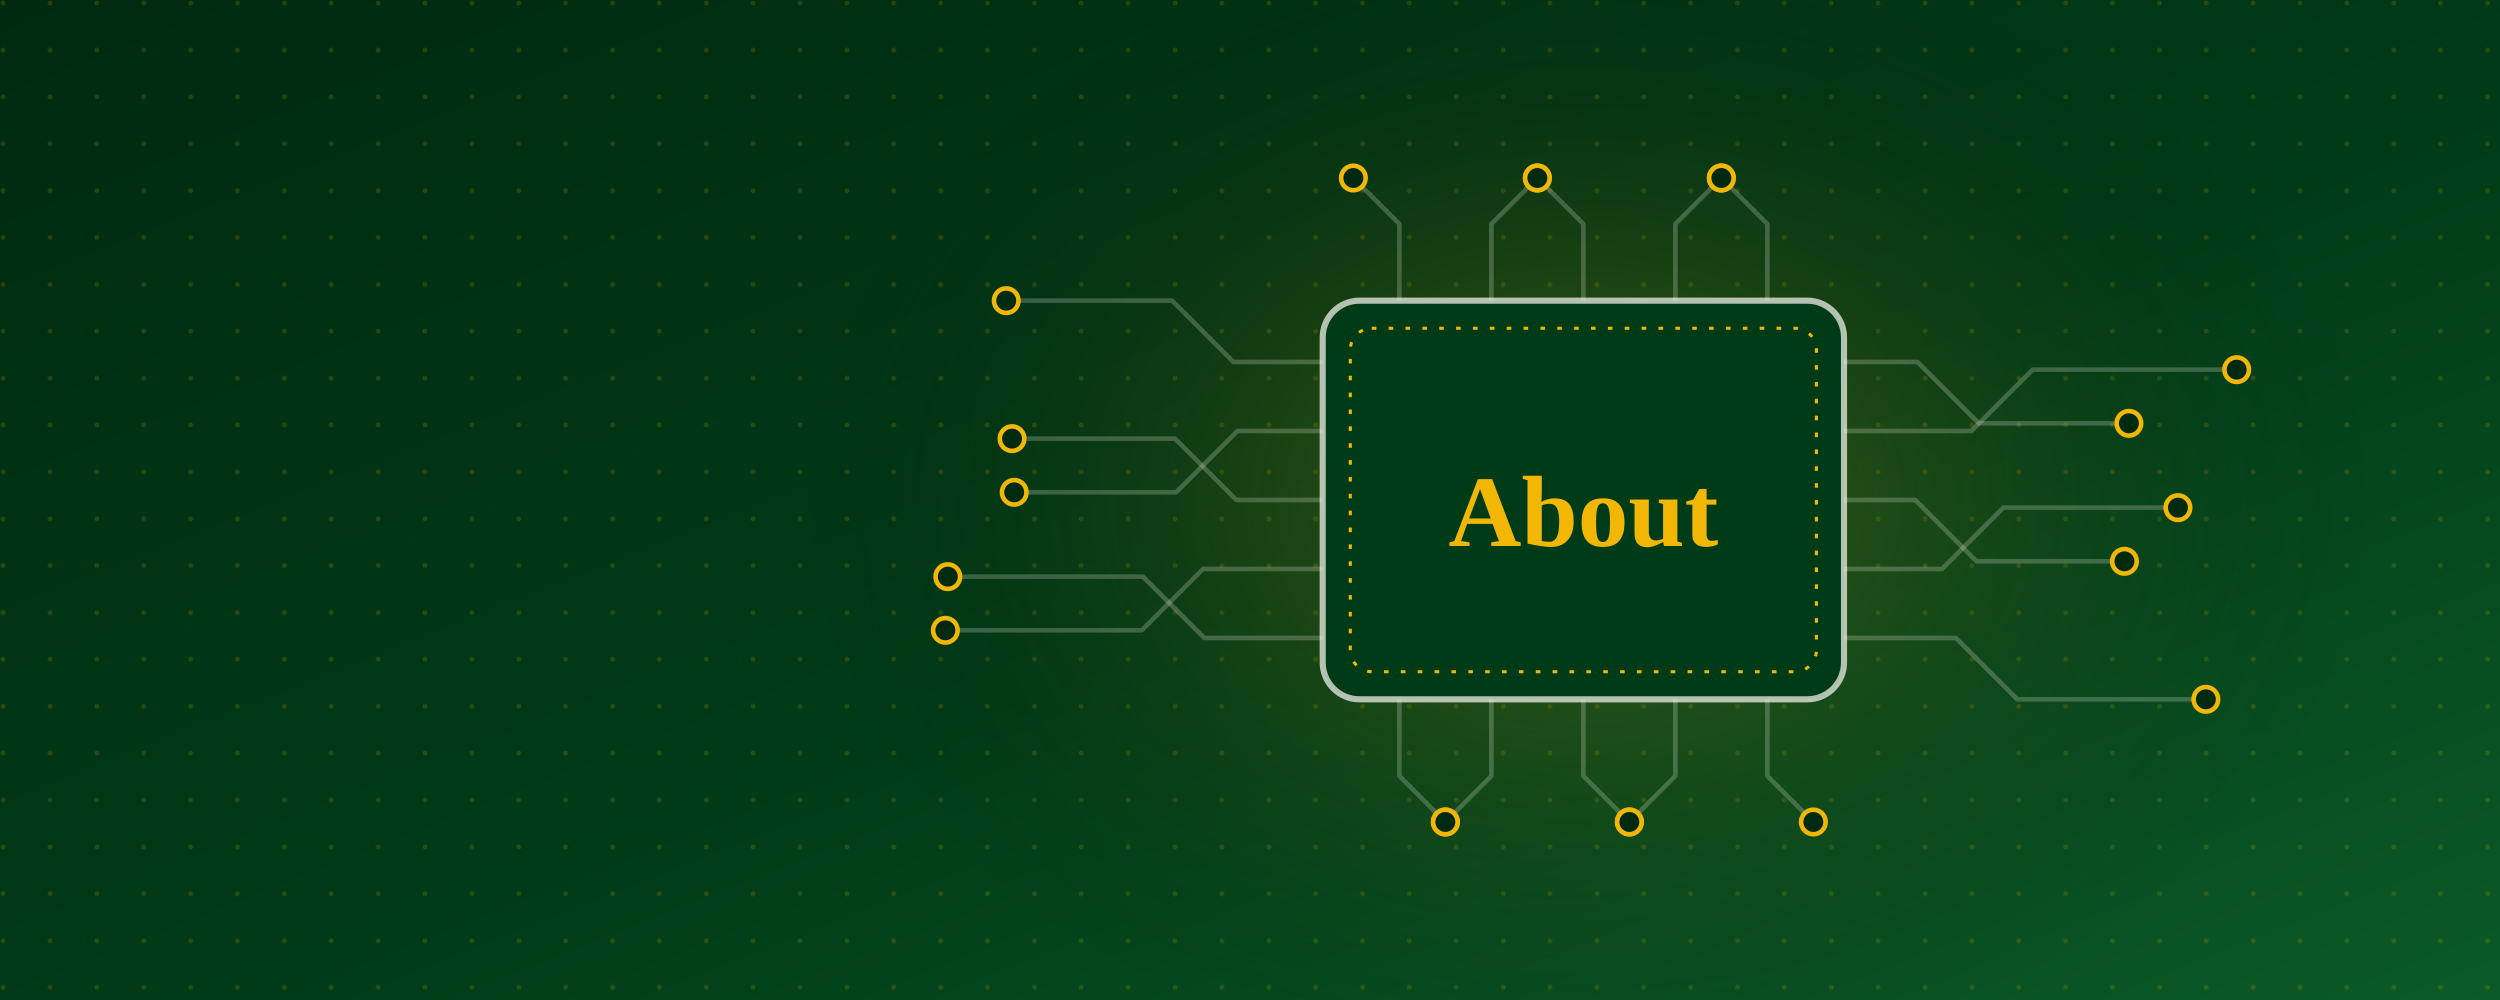
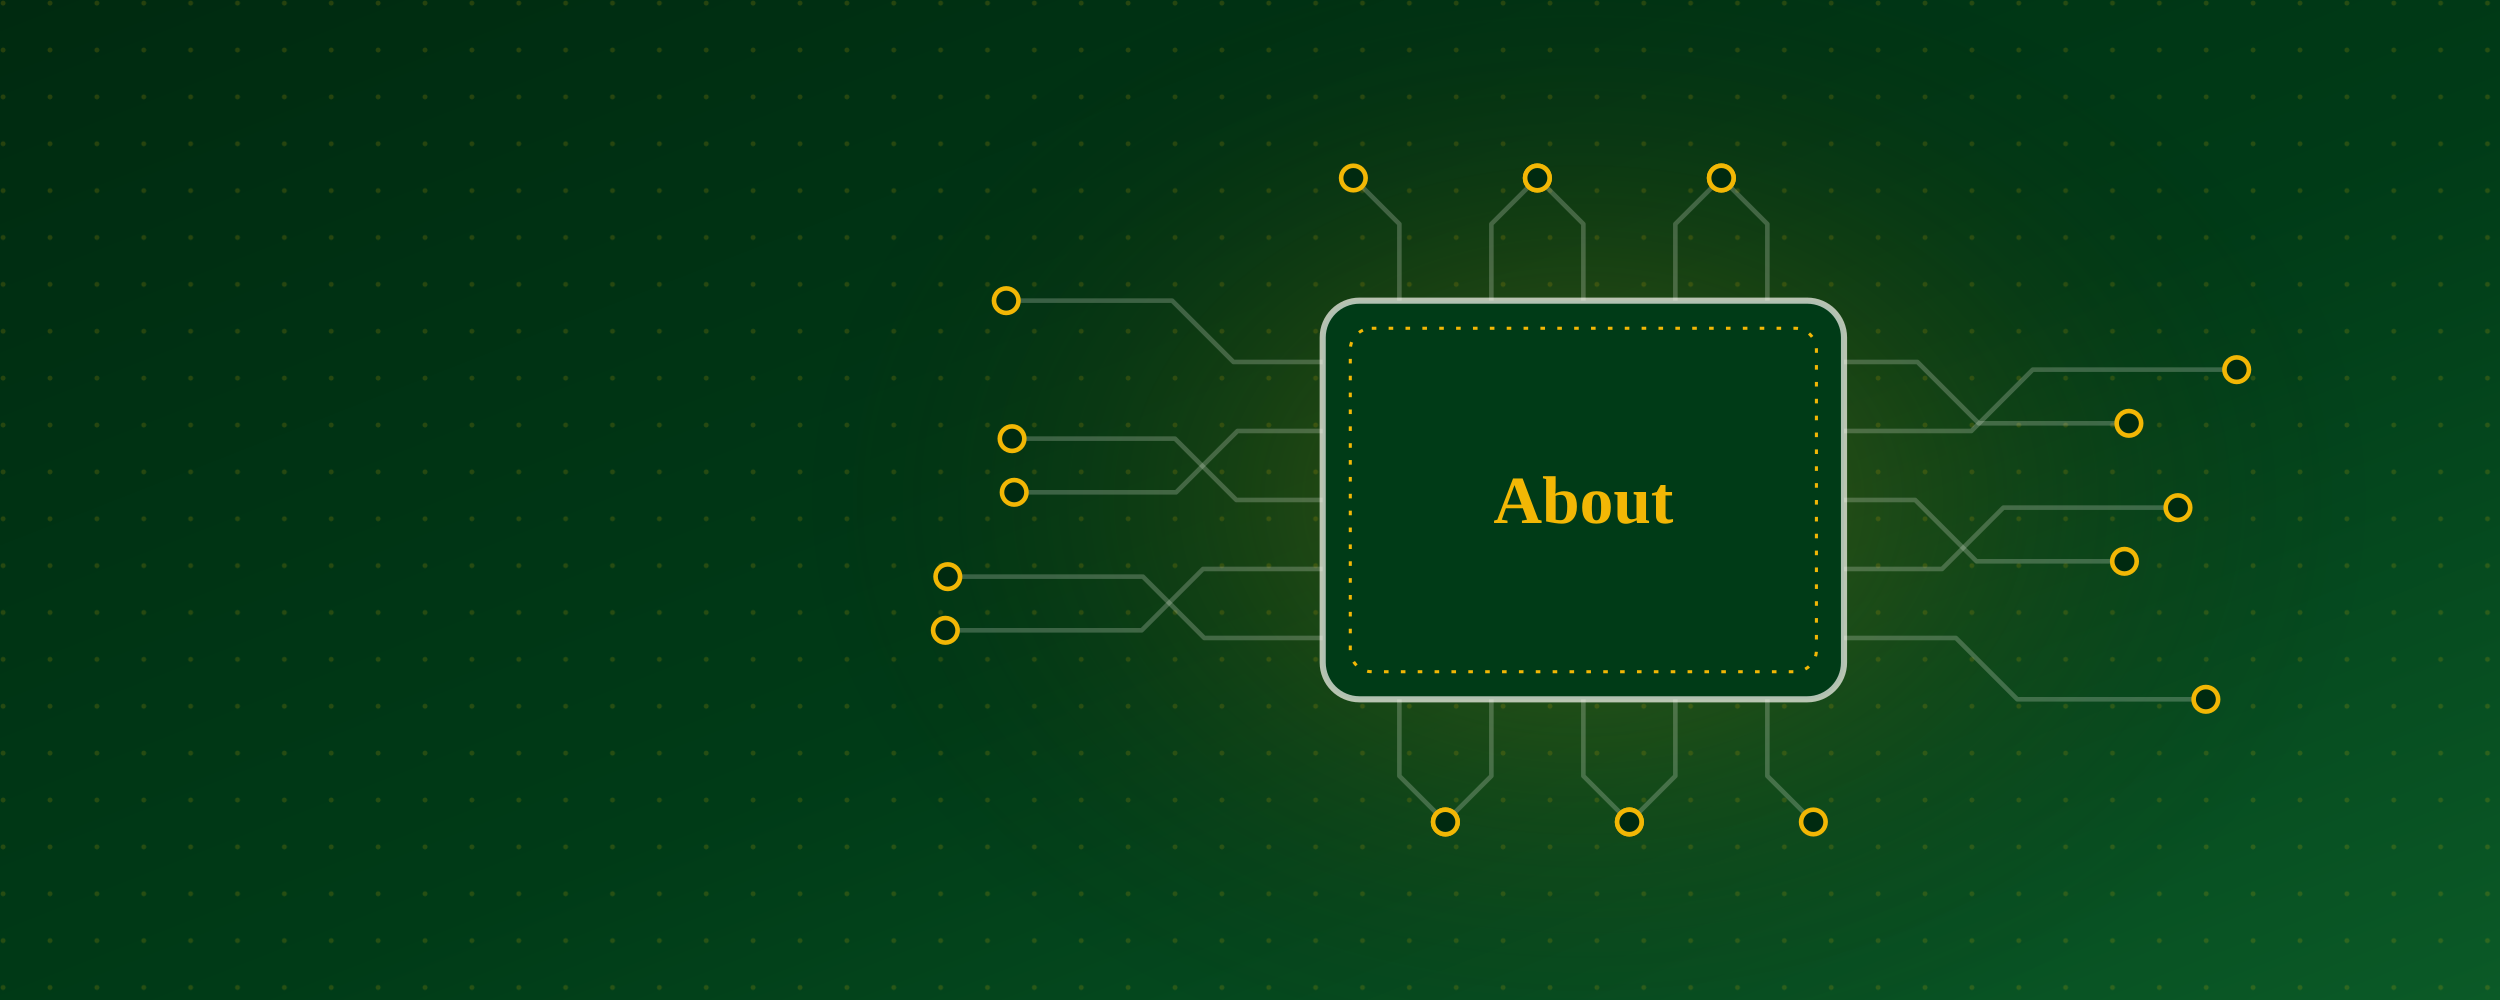
<svg xmlns="http://www.w3.org/2000/svg" viewBox="0 0 1600 640" width="1600" height="640" role="img" aria-hidden="true" focusable="false">
  <defs>
    <linearGradient id="bgo11" x1="0" y1="0" x2="1" y2="1">
      <stop offset="0" stop-color="#002a10" />
      <stop offset="0.55" stop-color="#003b17" />
      <stop offset="1" stop-color="#0b5a27" />
    </linearGradient>
    <radialGradient id="glo11" cx="50%" cy="50%" r="50%">
      <stop offset="0" stop-color="rgba(242,183,5,0.28)" />
      <stop offset="1" stop-color="rgba(0,0,0,0)" />
    </radialGradient>
    <pattern id="dto11" width="30" height="30" patternUnits="userSpaceOnUse">
      <circle cx="2" cy="2" r="1.6" fill="rgba(242,183,5,0.16)" />
    </pattern>
  </defs>
  <rect width="1600" height="640" fill="url(#bgo11)" />
  <rect width="1600" height="640" fill="url(#dto11)" />
  <ellipse cx="1013.3" cy="320" rx="510.3" ry="372.9" fill="url(#glo11)" />
  <g transform="translate(522.7 25.6) scale(0.9813)">
    <polyline points="330,210 271.816,210 231.816,170 123.632,170" fill="none" stroke="rgba(252,250,244,0.22)" stroke-width="3" stroke-linejoin="round" stroke-linecap="round" />
    <circle cx="123.6" cy="170" r="8" fill="#002a10" stroke="#f2b705" stroke-width="3" />
    <polyline points="670,210 717.892,210 757.892,250 855.784,250" fill="none" stroke="rgba(252,250,244,0.22)" stroke-width="3" stroke-linejoin="round" stroke-linecap="round" />
    <circle cx="855.8" cy="250" r="8" fill="#002a10" stroke="#f2b705" stroke-width="3" />
    <polyline points="330,255 274.405,255 234.405,295 128.809,295" fill="none" stroke="rgba(252,250,244,0.22)" stroke-width="3" stroke-linejoin="round" stroke-linecap="round" />
    <circle cx="128.8" cy="295" r="8" fill="#002a10" stroke="#f2b705" stroke-width="3" />
    <polyline points="670,255 753.07,255 793.07,215 926.141,215" fill="none" stroke="rgba(252,250,244,0.22)" stroke-width="3" stroke-linejoin="round" stroke-linecap="round" />
    <circle cx="926.1" cy="215" r="8" fill="#002a10" stroke="#f2b705" stroke-width="3" />
    <polyline points="330,300 273.676,300 233.676,260 127.351,260" fill="none" stroke="rgba(252,250,244,0.22)" stroke-width="3" stroke-linejoin="round" stroke-linecap="round" />
    <circle cx="127.4" cy="260" r="8" fill="#002a10" stroke="#f2b705" stroke-width="3" />
    <polyline points="670,300 716.438,300 756.438,340 852.876,340" fill="none" stroke="rgba(252,250,244,0.22)" stroke-width="3" stroke-linejoin="round" stroke-linecap="round" />
    <circle cx="852.9" cy="340" r="8" fill="#002a10" stroke="#f2b705" stroke-width="3" />
    <polyline points="330,345 251.952,345 211.952,385 83.904,385" fill="none" stroke="rgba(252,250,244,0.22)" stroke-width="3" stroke-linejoin="round" stroke-linecap="round" />
    <circle cx="83.9" cy="385" r="8" fill="#002a10" stroke="#f2b705" stroke-width="3" />
    <polyline points="670,345 733.91,345 773.91,305 887.819,305" fill="none" stroke="rgba(252,250,244,0.22)" stroke-width="3" stroke-linejoin="round" stroke-linecap="round" />
    <circle cx="887.8" cy="305" r="8" fill="#002a10" stroke="#f2b705" stroke-width="3" />
    <polyline points="330,390 252.76,390 212.76,350 85.52,350" fill="none" stroke="rgba(252,250,244,0.22)" stroke-width="3" stroke-linejoin="round" stroke-linecap="round" />
    <circle cx="85.5" cy="350" r="8" fill="#002a10" stroke="#f2b705" stroke-width="3" />
    <polyline points="670,390 742.996,390 782.996,430 905.992,430" fill="none" stroke="rgba(252,250,244,0.22)" stroke-width="3" stroke-linejoin="round" stroke-linecap="round" />
    <circle cx="906" cy="430" r="8" fill="#002a10" stroke="#f2b705" stroke-width="3" />
    <polyline points="380,170 380,120 350,90" fill="none" stroke="rgba(252,250,244,0.22)" stroke-width="3" stroke-linejoin="round" stroke-linecap="round" />
    <circle cx="350" cy="90" r="8" fill="#002a10" stroke="#f2b705" stroke-width="3" />
    <polyline points="380,430 380,480 410,510" fill="none" stroke="rgba(252,250,244,0.22)" stroke-width="3" stroke-linejoin="round" stroke-linecap="round" />
    <circle cx="410" cy="510" r="8" fill="#002a10" stroke="#f2b705" stroke-width="3" />
    <polyline points="440,170 440,120 470,90" fill="none" stroke="rgba(252,250,244,0.22)" stroke-width="3" stroke-linejoin="round" stroke-linecap="round" />
    <circle cx="470" cy="90" r="8" fill="#002a10" stroke="#f2b705" stroke-width="3" />
    <polyline points="440,430 440,480 410,510" fill="none" stroke="rgba(252,250,244,0.22)" stroke-width="3" stroke-linejoin="round" stroke-linecap="round" />
    <circle cx="410" cy="510" r="8" fill="#002a10" stroke="#f2b705" stroke-width="3" />
    <polyline points="500,170 500,120 470,90" fill="none" stroke="rgba(252,250,244,0.22)" stroke-width="3" stroke-linejoin="round" stroke-linecap="round" />
    <circle cx="470" cy="90" r="8" fill="#002a10" stroke="#f2b705" stroke-width="3" />
    <polyline points="500,430 500,480 530,510" fill="none" stroke="rgba(252,250,244,0.22)" stroke-width="3" stroke-linejoin="round" stroke-linecap="round" />
    <circle cx="530" cy="510" r="8" fill="#002a10" stroke="#f2b705" stroke-width="3" />
    <polyline points="560,170 560,120 590,90" fill="none" stroke="rgba(252,250,244,0.22)" stroke-width="3" stroke-linejoin="round" stroke-linecap="round" />
    <circle cx="590" cy="90" r="8" fill="#002a10" stroke="#f2b705" stroke-width="3" />
    <polyline points="560,430 560,480 530,510" fill="none" stroke="rgba(252,250,244,0.22)" stroke-width="3" stroke-linejoin="round" stroke-linecap="round" />
    <circle cx="530" cy="510" r="8" fill="#002a10" stroke="#f2b705" stroke-width="3" />
    <polyline points="620,170 620,120 590,90" fill="none" stroke="rgba(252,250,244,0.22)" stroke-width="3" stroke-linejoin="round" stroke-linecap="round" />
    <circle cx="590" cy="90" r="8" fill="#002a10" stroke="#f2b705" stroke-width="3" />
    <polyline points="620,430 620,480 650,510" fill="none" stroke="rgba(252,250,244,0.22)" stroke-width="3" stroke-linejoin="round" stroke-linecap="round" />
    <circle cx="650" cy="510" r="8" fill="#002a10" stroke="#f2b705" stroke-width="3" />
    <rect x="330" y="170" width="340" height="260" rx="24" fill="#003b17" stroke="#fcfaf4" stroke-opacity="0.7" stroke-width="4" />
    <rect x="348" y="188" width="304" height="224" rx="14" fill="none" stroke="#f2b705" stroke-width="2" stroke-dasharray="3 8" />
-     <text x="500" y="330" text-anchor="middle" font-family="Georgia, 'Times New Roman', serif" font-size="66" font-weight="700" fill="#f2b705">About</text>
+     <text x="500" y="315" text-anchor="middle" font-family="Georgia, 'Times New Roman', serif" font-size="44" font-weight="700" fill="#f2b705">About</text>
  </g>
</svg>
